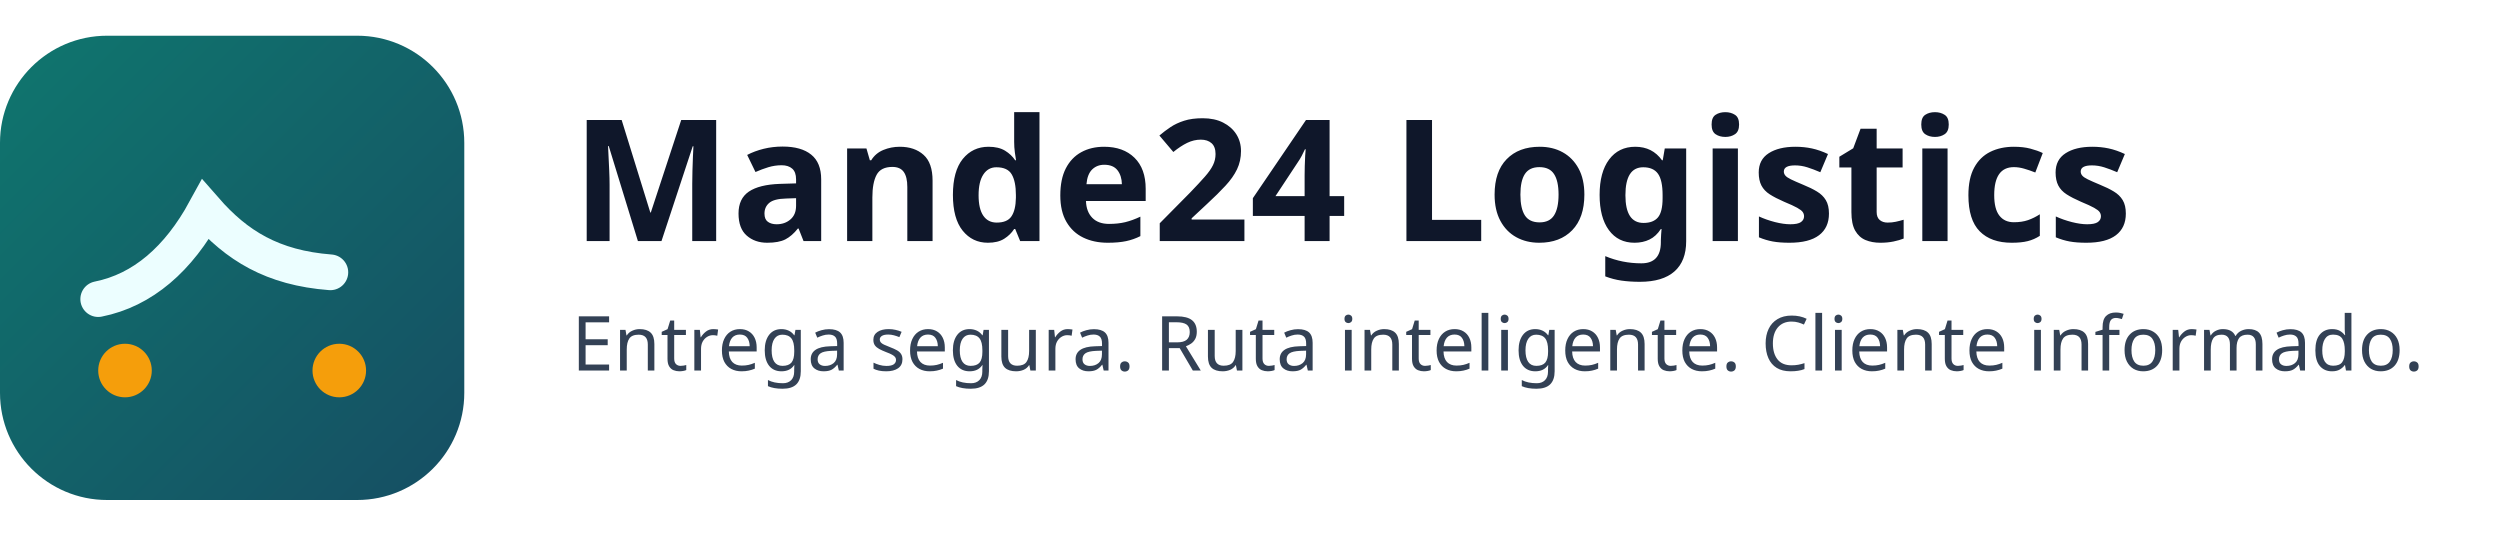
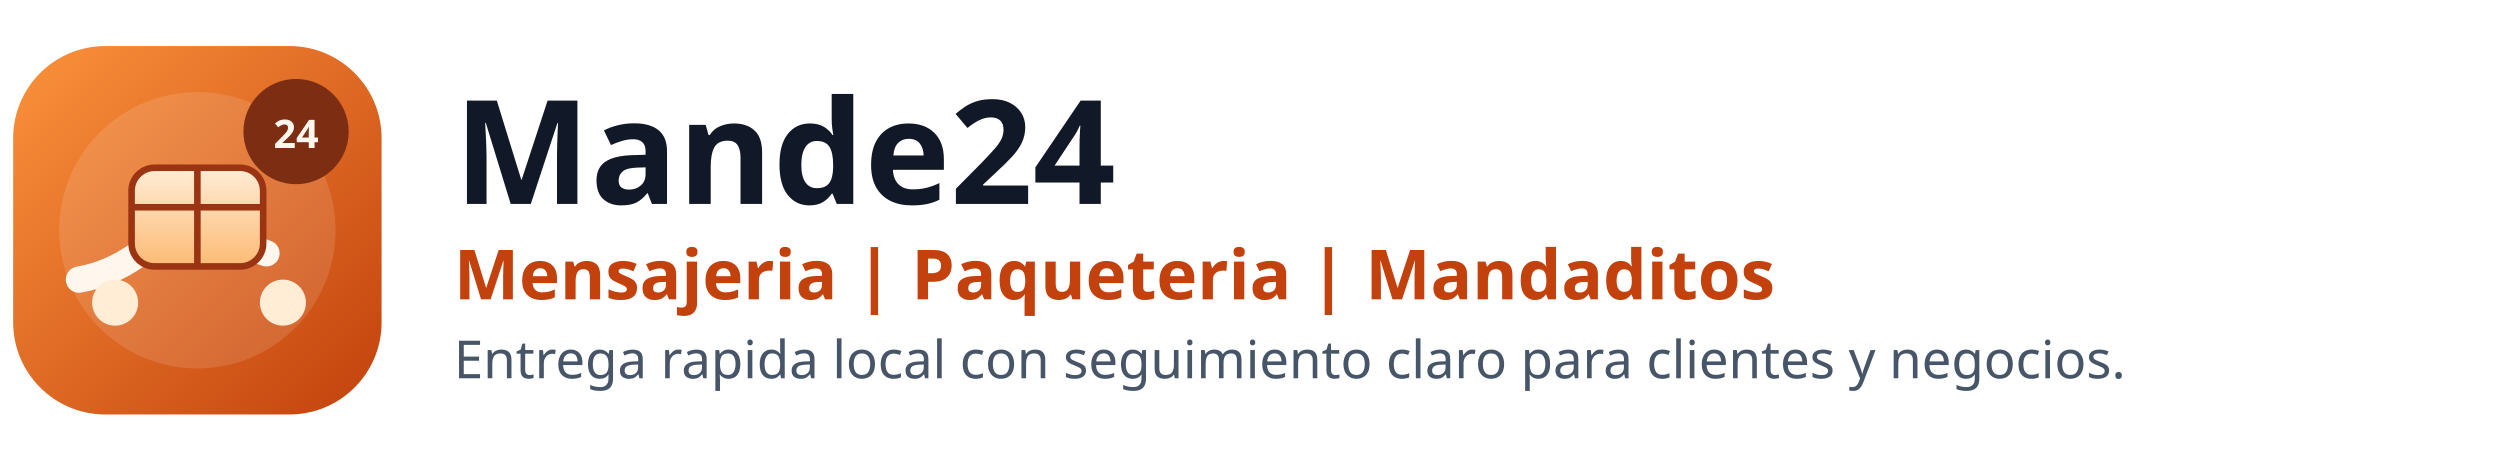
- <svg xmlns="http://www.w3.org/2000/svg" viewBox="0 0 560 120" role="img" aria-label="Logo Mande24 Logistics">
+ <svg xmlns="http://www.w3.org/2000/svg" viewBox="0 0 760 140" role="img" aria-label="Logo Mande24 Mensajeria">
  <defs>
-     <linearGradient id="g" x1="0" y1="0" x2="1" y2="1">
-       <stop offset="0%" stop-color="#0f766e" />
-       <stop offset="100%" stop-color="#164e63" />
+     <linearGradient id="bg" x1="0" y1="0" x2="1" y2="1">
+       <stop offset="0%" stop-color="#fb923c" />
+       <stop offset="100%" stop-color="#c2410c" />
+     </linearGradient>
+     <linearGradient id="box" x1="0" y1="0" x2="0" y2="1">
+       <stop offset="0%" stop-color="#ffedd5" />
+       <stop offset="100%" stop-color="#fdba74" />
    </linearGradient>
  </defs>
-   <rect x="0" y="8" width="104" height="104" rx="24" fill="url(#g)" />
-   <path d="M22 67c10-2 18-9 24-20 7 8 15 13 28 14" fill="none" stroke="#ecfeff" stroke-width="8" stroke-linecap="round" />
-   <circle cx="28" cy="83" r="6" fill="#f59e0b" />
-   <circle cx="76" cy="83" r="6" fill="#f59e0b" />
-   <text x="128" y="54" font-family="Trebuchet MS, sans-serif" font-size="38" font-weight="700" fill="#0f172a">Mande24 Logistics</text>
-   <text x="128" y="83" font-family="Trebuchet MS, sans-serif" font-size="17" fill="#334155">Entrega segura. Ruta inteligente. Cliente informado.</text>
+   <rect x="4" y="14" width="112" height="112" rx="28" fill="url(#bg)" />
+   <circle cx="60" cy="70" r="42" fill="#ffffff1f" />
+   <path d="M24 85c12-2 24-10 34-24 6 8 14 13 23 16" fill="none" stroke="#fff7ed" stroke-width="8" stroke-linecap="round" />
+   <rect x="40" y="51" width="40" height="30" rx="7" fill="url(#box)" stroke="#9a3412" stroke-width="2" />
+   <path d="M40 63h40" stroke="#9a3412" stroke-width="2" />
+   <path d="M60 51v30" stroke="#9a3412" stroke-width="2" />
+   <circle cx="35" cy="92" r="7" fill="#ffedd5" />
+   <circle cx="86" cy="92" r="7" fill="#ffedd5" />
+   <circle cx="90" cy="40" r="16" fill="#7c2d12" />
+   <text x="90" y="45" text-anchor="middle" font-family="Trebuchet MS, sans-serif" font-size="12" font-weight="700" fill="#fff7ed">24</text>
+   <text x="138" y="62" font-family="Trebuchet MS, sans-serif" font-size="44" font-weight="700" fill="#111827">Mande24</text>
+   <text x="138" y="91" font-family="Trebuchet MS, sans-serif" font-size="21" font-weight="700" fill="#c2410c">Mensajeria | Paqueteria | Mandaditos</text>
+   <text x="138" y="115" font-family="Trebuchet MS, sans-serif" font-size="16" fill="#475569">Entrega rapida local con seguimiento claro para clientes y negocios.</text>
</svg>
